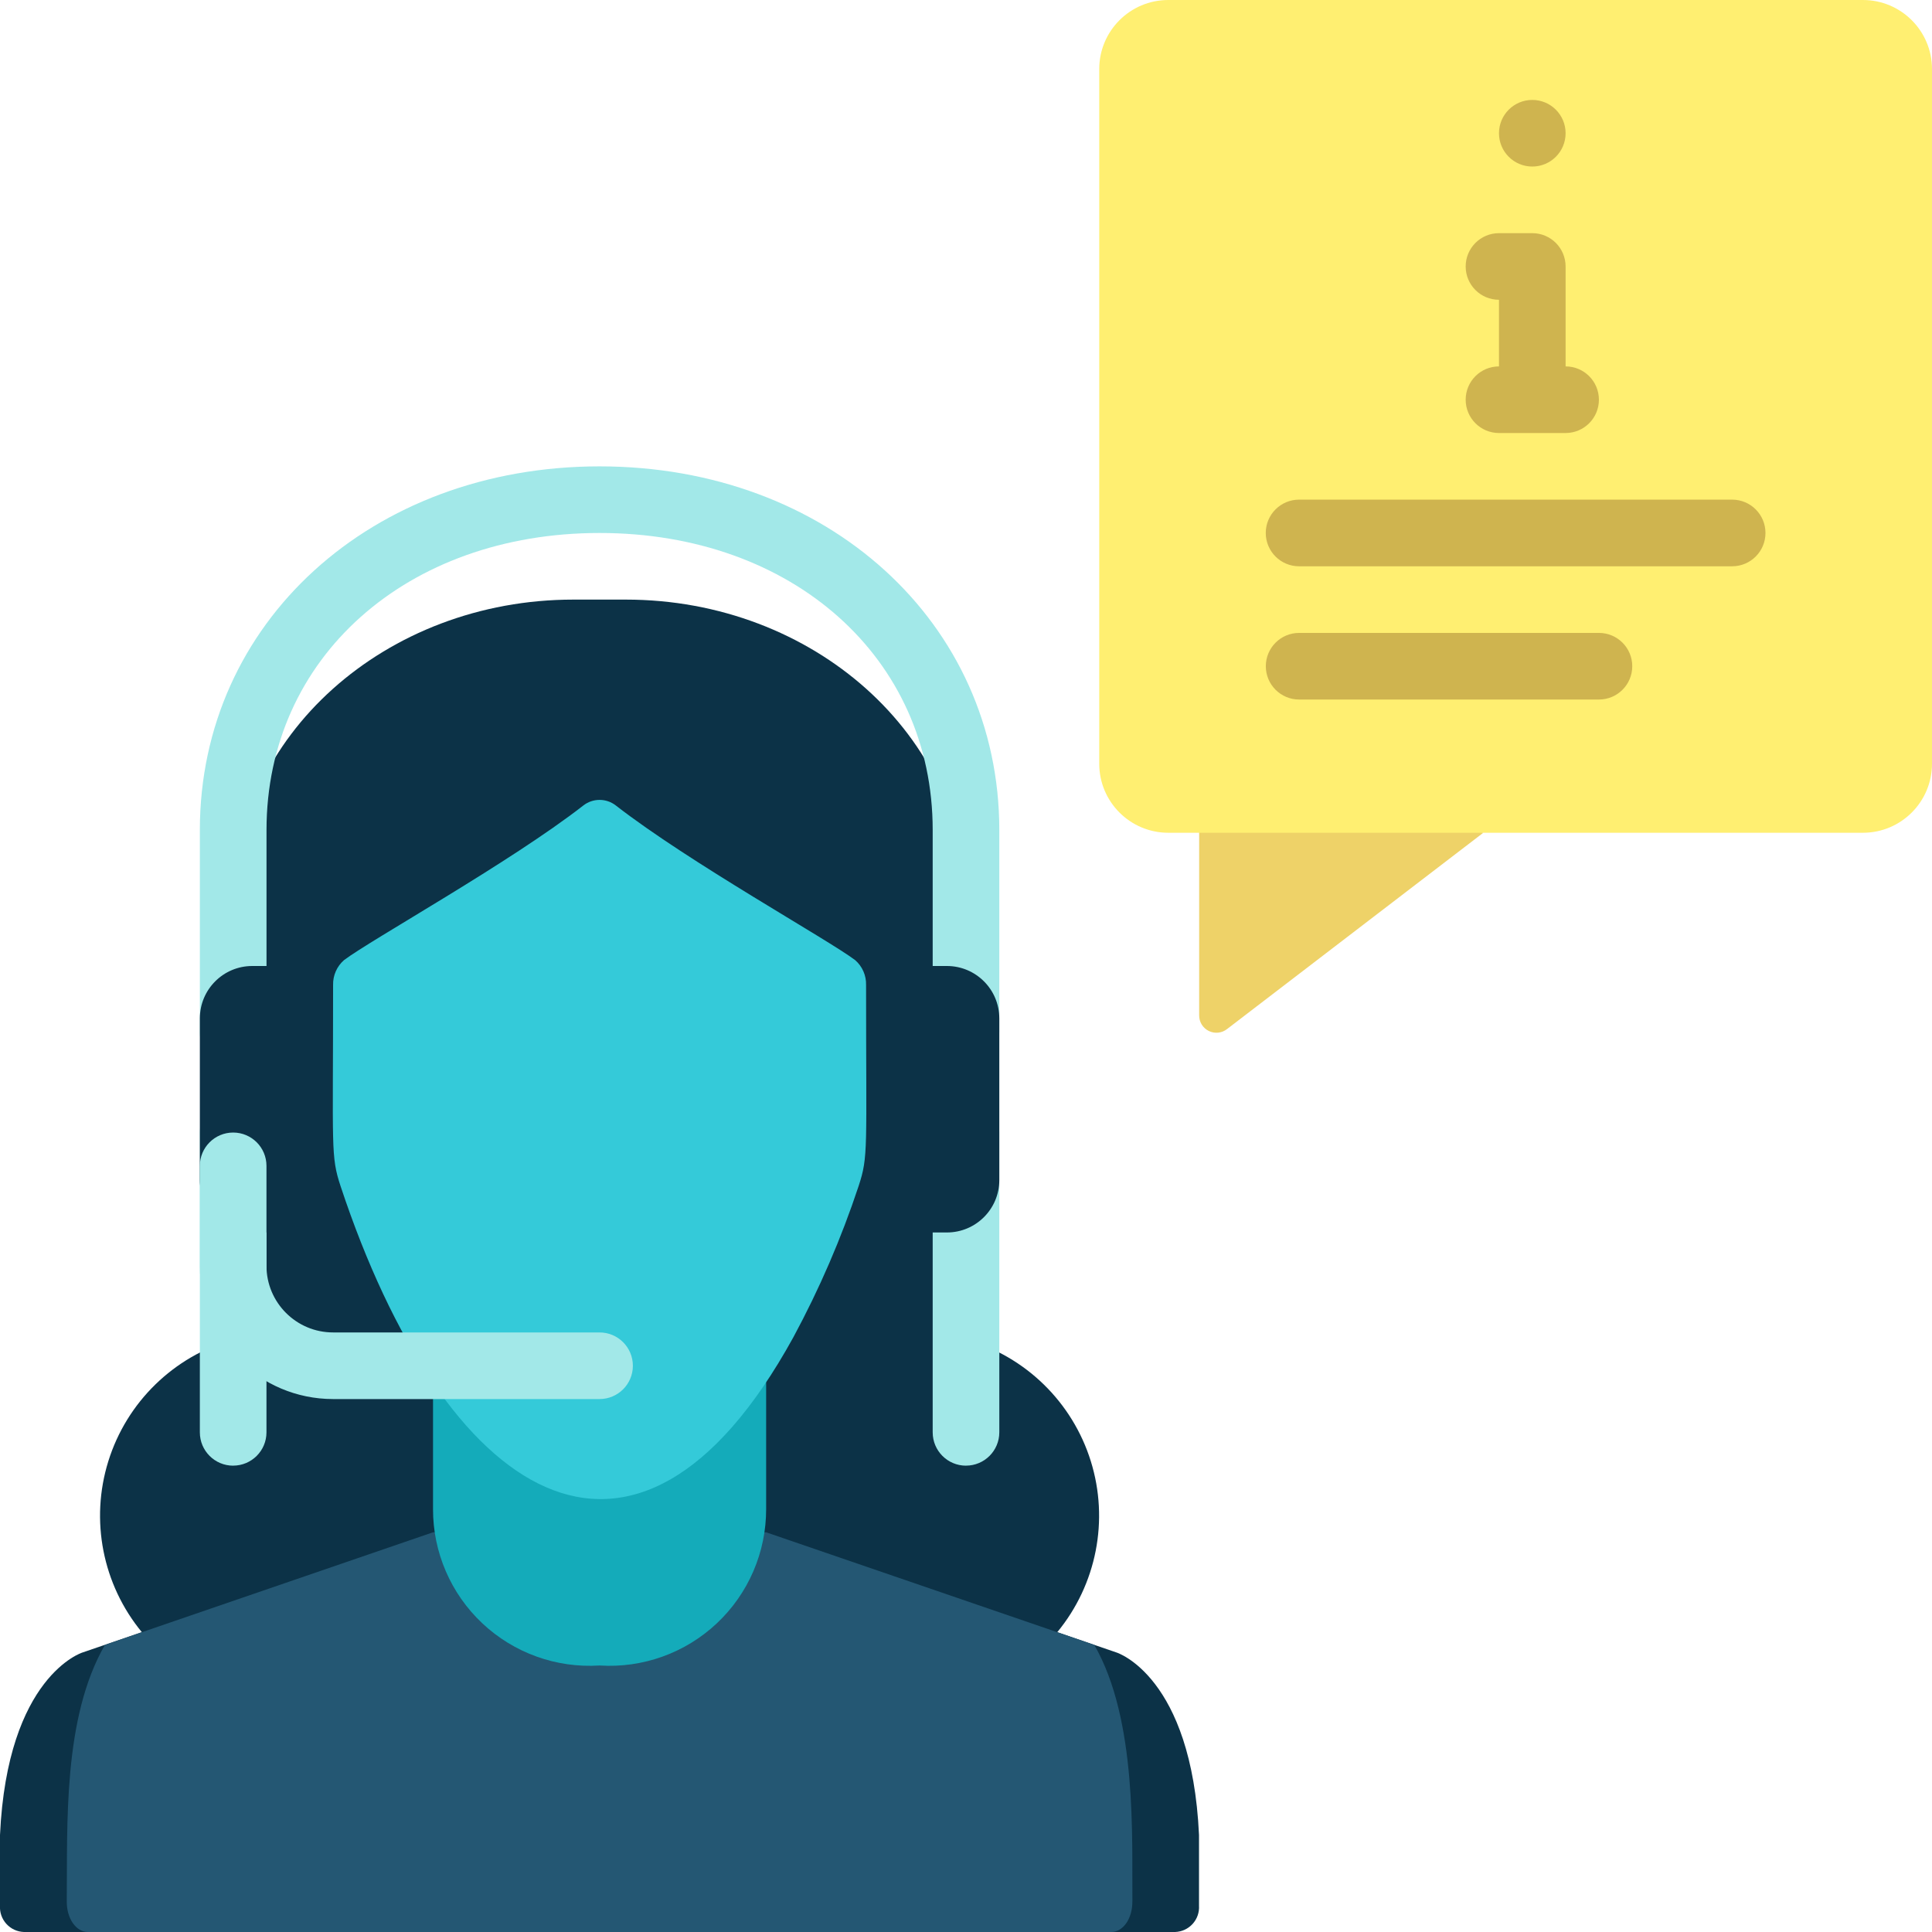
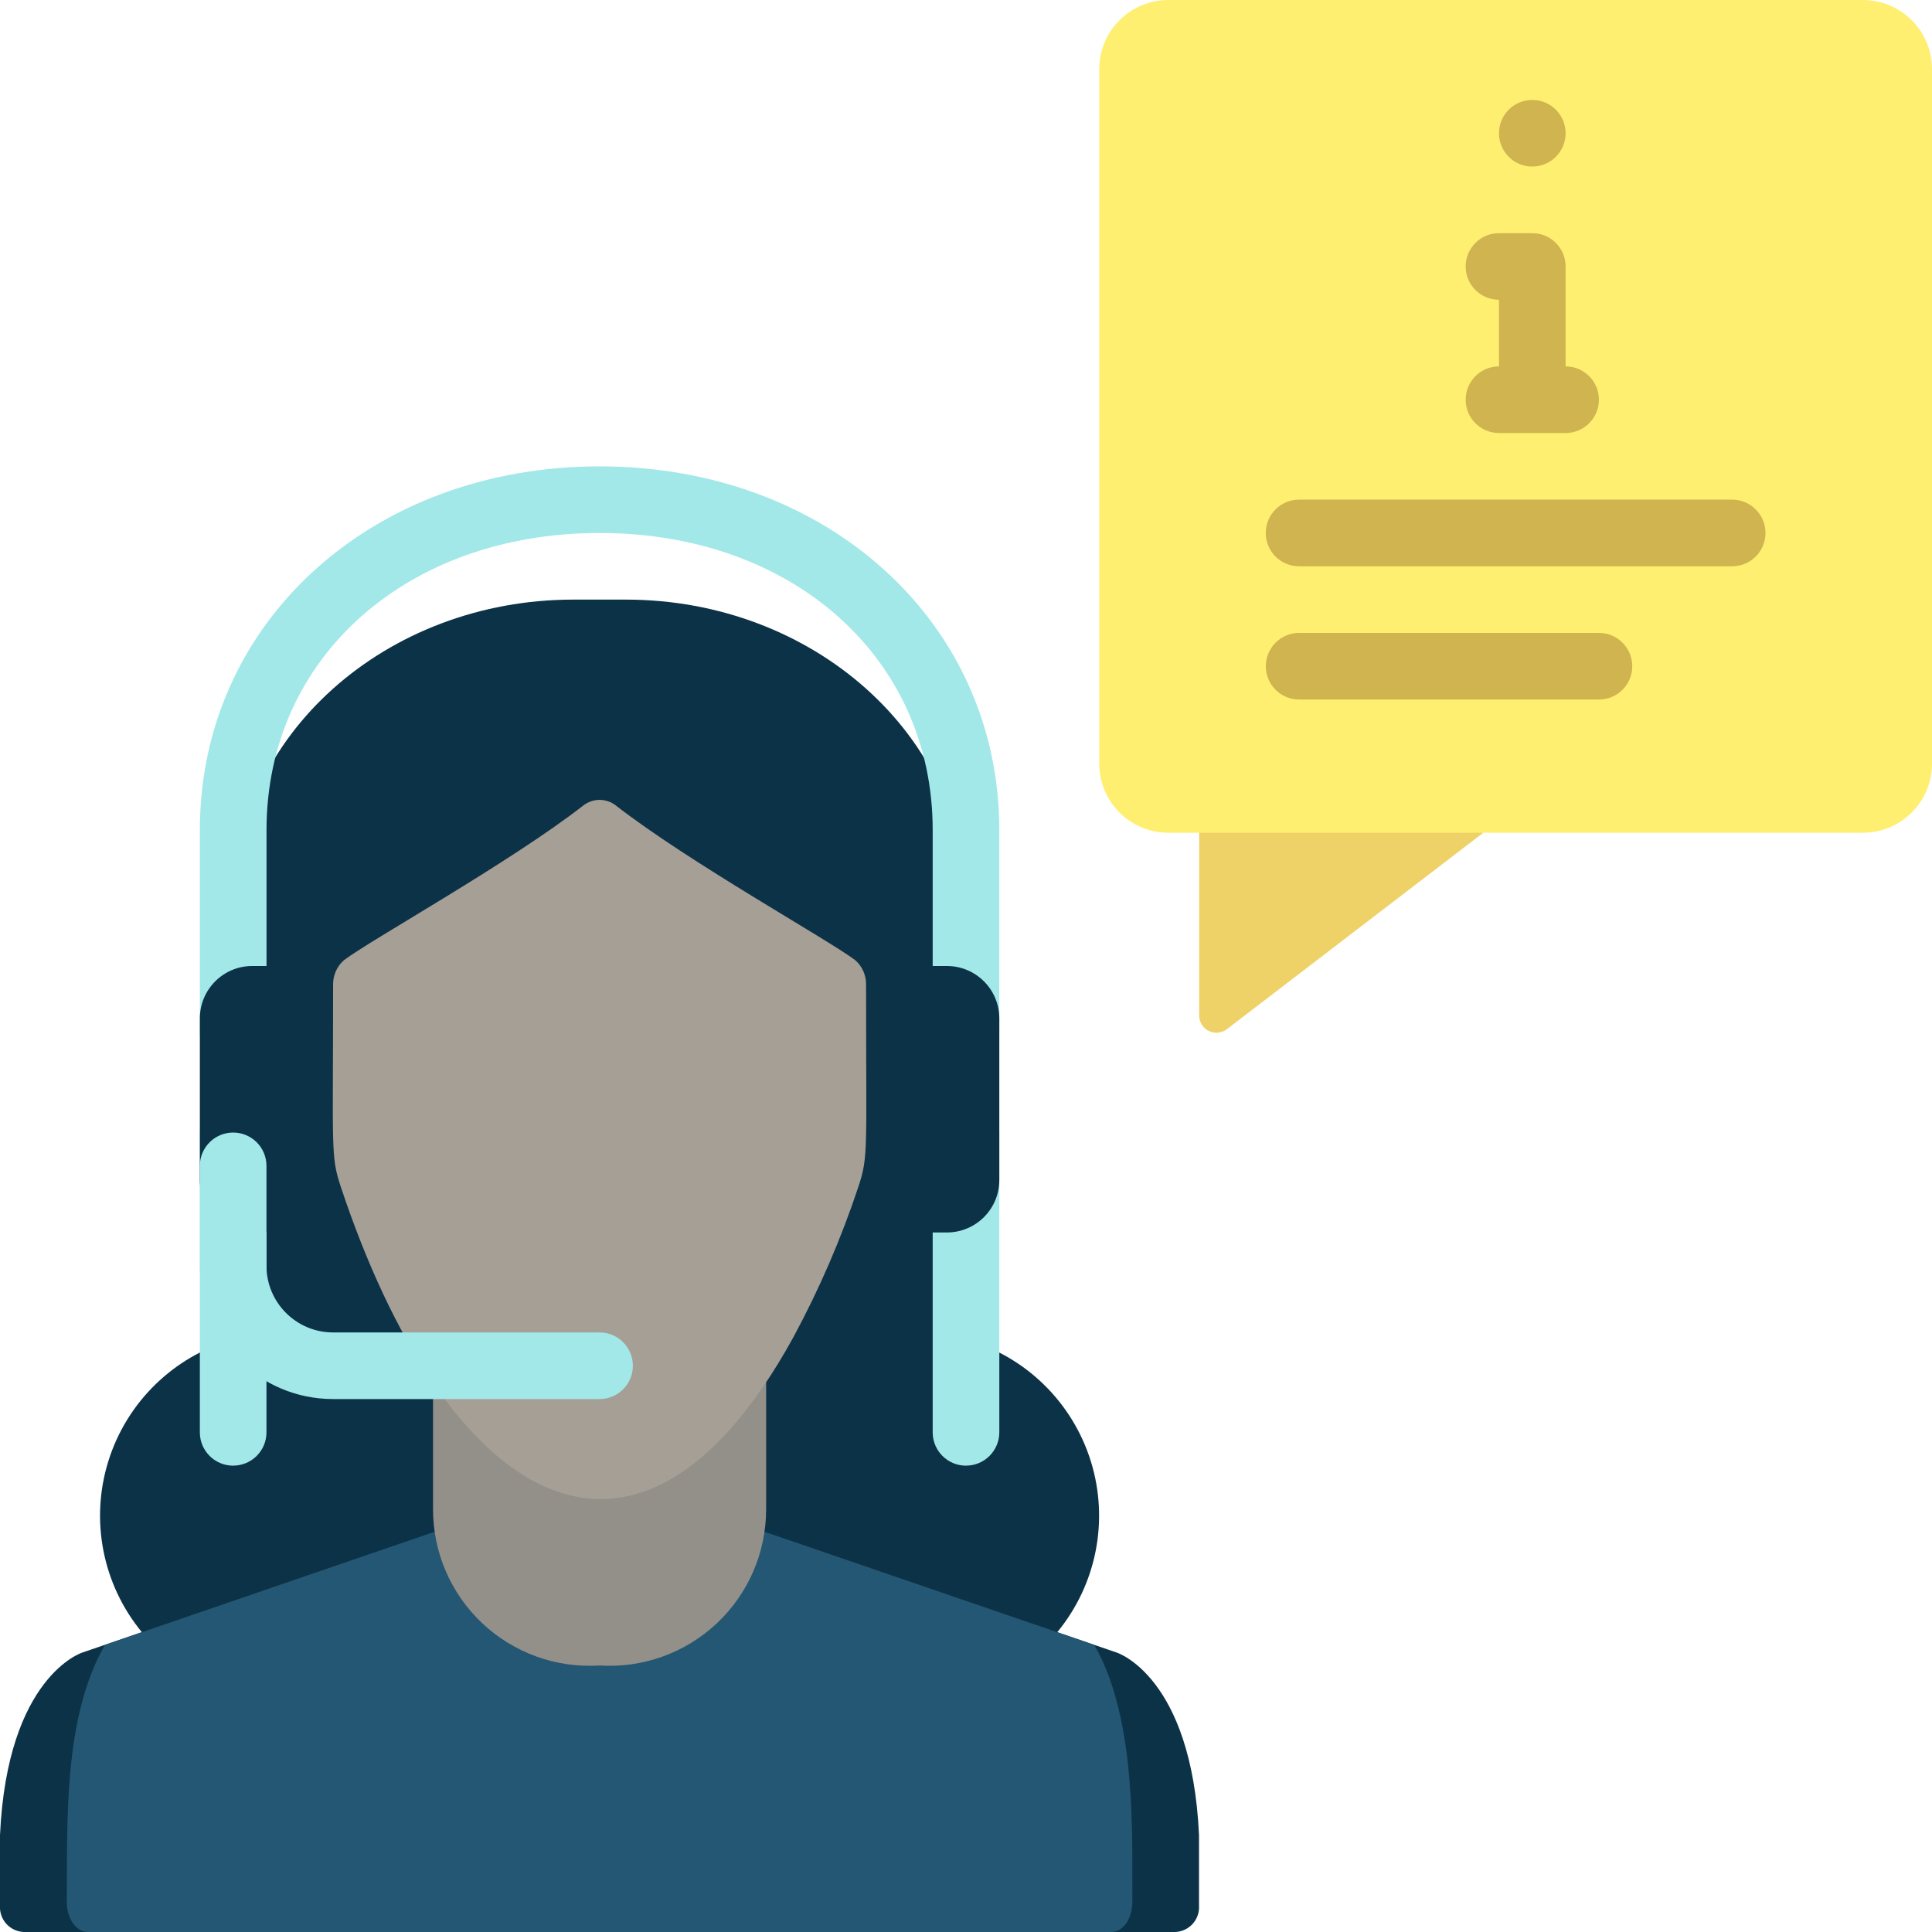
<svg viewBox="0 0 511 511">
  <defs />
  <g fill="none" fill-rule="nonzero" transform="translate(-1)">
    <path fill="#0C3247" d="M280.64 431.7a48.46 48.46 0 00-24.14-77.43V239.19c0-44.48-40.3-80.6-89.99-80.6h-13.85c-49.7 0-89.99 36.12-89.99 80.6v115.08a48.46 48.46 0 00-24.14 77.44h242.1z" />
    <path fill="#A2E8E8" d="M62.67 281.93a8.81 8.81 0 01-8.81-8.8v-53.58c0-54.85 45.45-96.2 105.72-96.2 60.28 0 105.73 41.35 105.73 96.2v53.34a8.81 8.81 0 01-17.62 0v-53.34c0-45.54-37.06-78.58-88.1-78.58-51.05 0-88.1 33.04-88.1 78.58v53.57a8.81 8.81 0 01-8.82 8.81zM62.67 387.66a8.81 8.81 0 01-8.81-8.81v-79.3a8.81 8.81 0 0117.62 0v79.3a8.81 8.81 0 01-8.8 8.8z" />
    <path fill="#0C3247" d="M318.13 504.04a6.55 6.55 0 01-6.3 6.96H7.34A6.55 6.55 0 011 504.04v-18.68c1.94-42.11 21.8-48.28 21.8-48.28l92.73-31.8h88.1l92.7 31.8s19.86 6.17 21.8 48.28v18.68z" />
    <path fill="#245773" d="M300.5 502.9c.05 4.49-2.42 8.1-5.59 8.1H24.26c-3.17 0-5.64-3.61-5.6-8.1.2-20.06-1.1-48.46 10.1-67.84l86.77-29.78h88.1l86.79 29.78c11.43 19.77 9.93 51.44 10.09 67.84z" />
    <path fill="#A2E8E8" d="M256.5 387.66a8.81 8.81 0 01-8.81-8.81v-79.3a8.81 8.81 0 0117.62 0v79.3a8.81 8.81 0 01-8.81 8.8z" />
    <path fill="#EED268" d="M393.32 220.26l-67.75 51.9a4.56 4.56 0 01-7.4-3.62v-65.9l75.15 17.62z" />
    <rect width="220.26" height="220.26" x="291.74" fill="#FFEF71" rx="18.27" />
    <g fill="#CFB44F" transform="translate(335.8 26.43)">
      <circle cx="70.48" cy="8.81" r="8.81" />
      <path d="M61.67 88.1a8.81 8.81 0 010-17.62V52.86a8.81 8.81 0 010-17.62h8.81a8.81 8.81 0 018.81 8.81v26.43a8.81 8.81 0 010 17.62H61.67zM123.35 123.35H8.8a8.81 8.81 0 010-17.63h114.54a8.81 8.81 0 010 17.63zM88.1 158.59H8.81a8.81 8.81 0 010-17.62h79.3a8.81 8.81 0 010 17.62z" />
    </g>
    <rect width="211.45" height="70.48" x="53.86" y="255.5" fill="#0C3247" rx="13.86" />
-     <path fill="#14ABBA" d="M203.64 365.54v33.57a41.4 41.4 0 01-44.06 41.4 41.4 41.4 0 01-44.05-41.4v-33.57h88.1z" />
-     <path fill="#34CAD9" d="M155.28 213.05a6.99 6.99 0 018.61 0c19.39 15.08 56.09 35.45 63.3 40.9a8.41 8.41 0 012.88 6.56c0 43.89.64 45.24-1.98 53.22a249.33 249.33 0 01-17.25 39.96c-42.15 76.65-92.42 42.42-119.76-39.96-2.64-8.04-1.98-9.49-1.98-53.22-.06-2.51 1-4.91 2.88-6.56 7.21-5.45 43.93-25.82 63.3-40.9z" />
+     <path fill="#938F89" d="M203.64 365.54v33.57a41.4 41.4 0 01-44.06 41.4 41.4 41.4 0 01-44.05-41.4v-33.57h88.1z" />
+     <path fill="#A59F96" d="M155.28 213.05a6.99 6.99 0 018.61 0c19.39 15.08 56.09 35.45 63.3 40.9a8.41 8.41 0 012.88 6.56c0 43.89.64 45.24-1.98 53.22a249.33 249.33 0 01-17.25 39.96c-42.15 76.65-92.42 42.42-119.76-39.96-2.64-8.04-1.98-9.49-1.98-53.22-.06-2.51 1-4.91 2.88-6.56 7.21-5.45 43.93-25.82 63.3-40.9z" />
    <path fill="#A2E8E8" d="M159.58 370.04H89.1a35.24 35.24 0 01-35.24-35.25v-26.43a8.81 8.81 0 0117.62 0v26.43c0 9.74 7.89 17.63 17.62 17.63h70.48a8.81 8.81 0 010 17.62z" />
  </g>
</svg>
